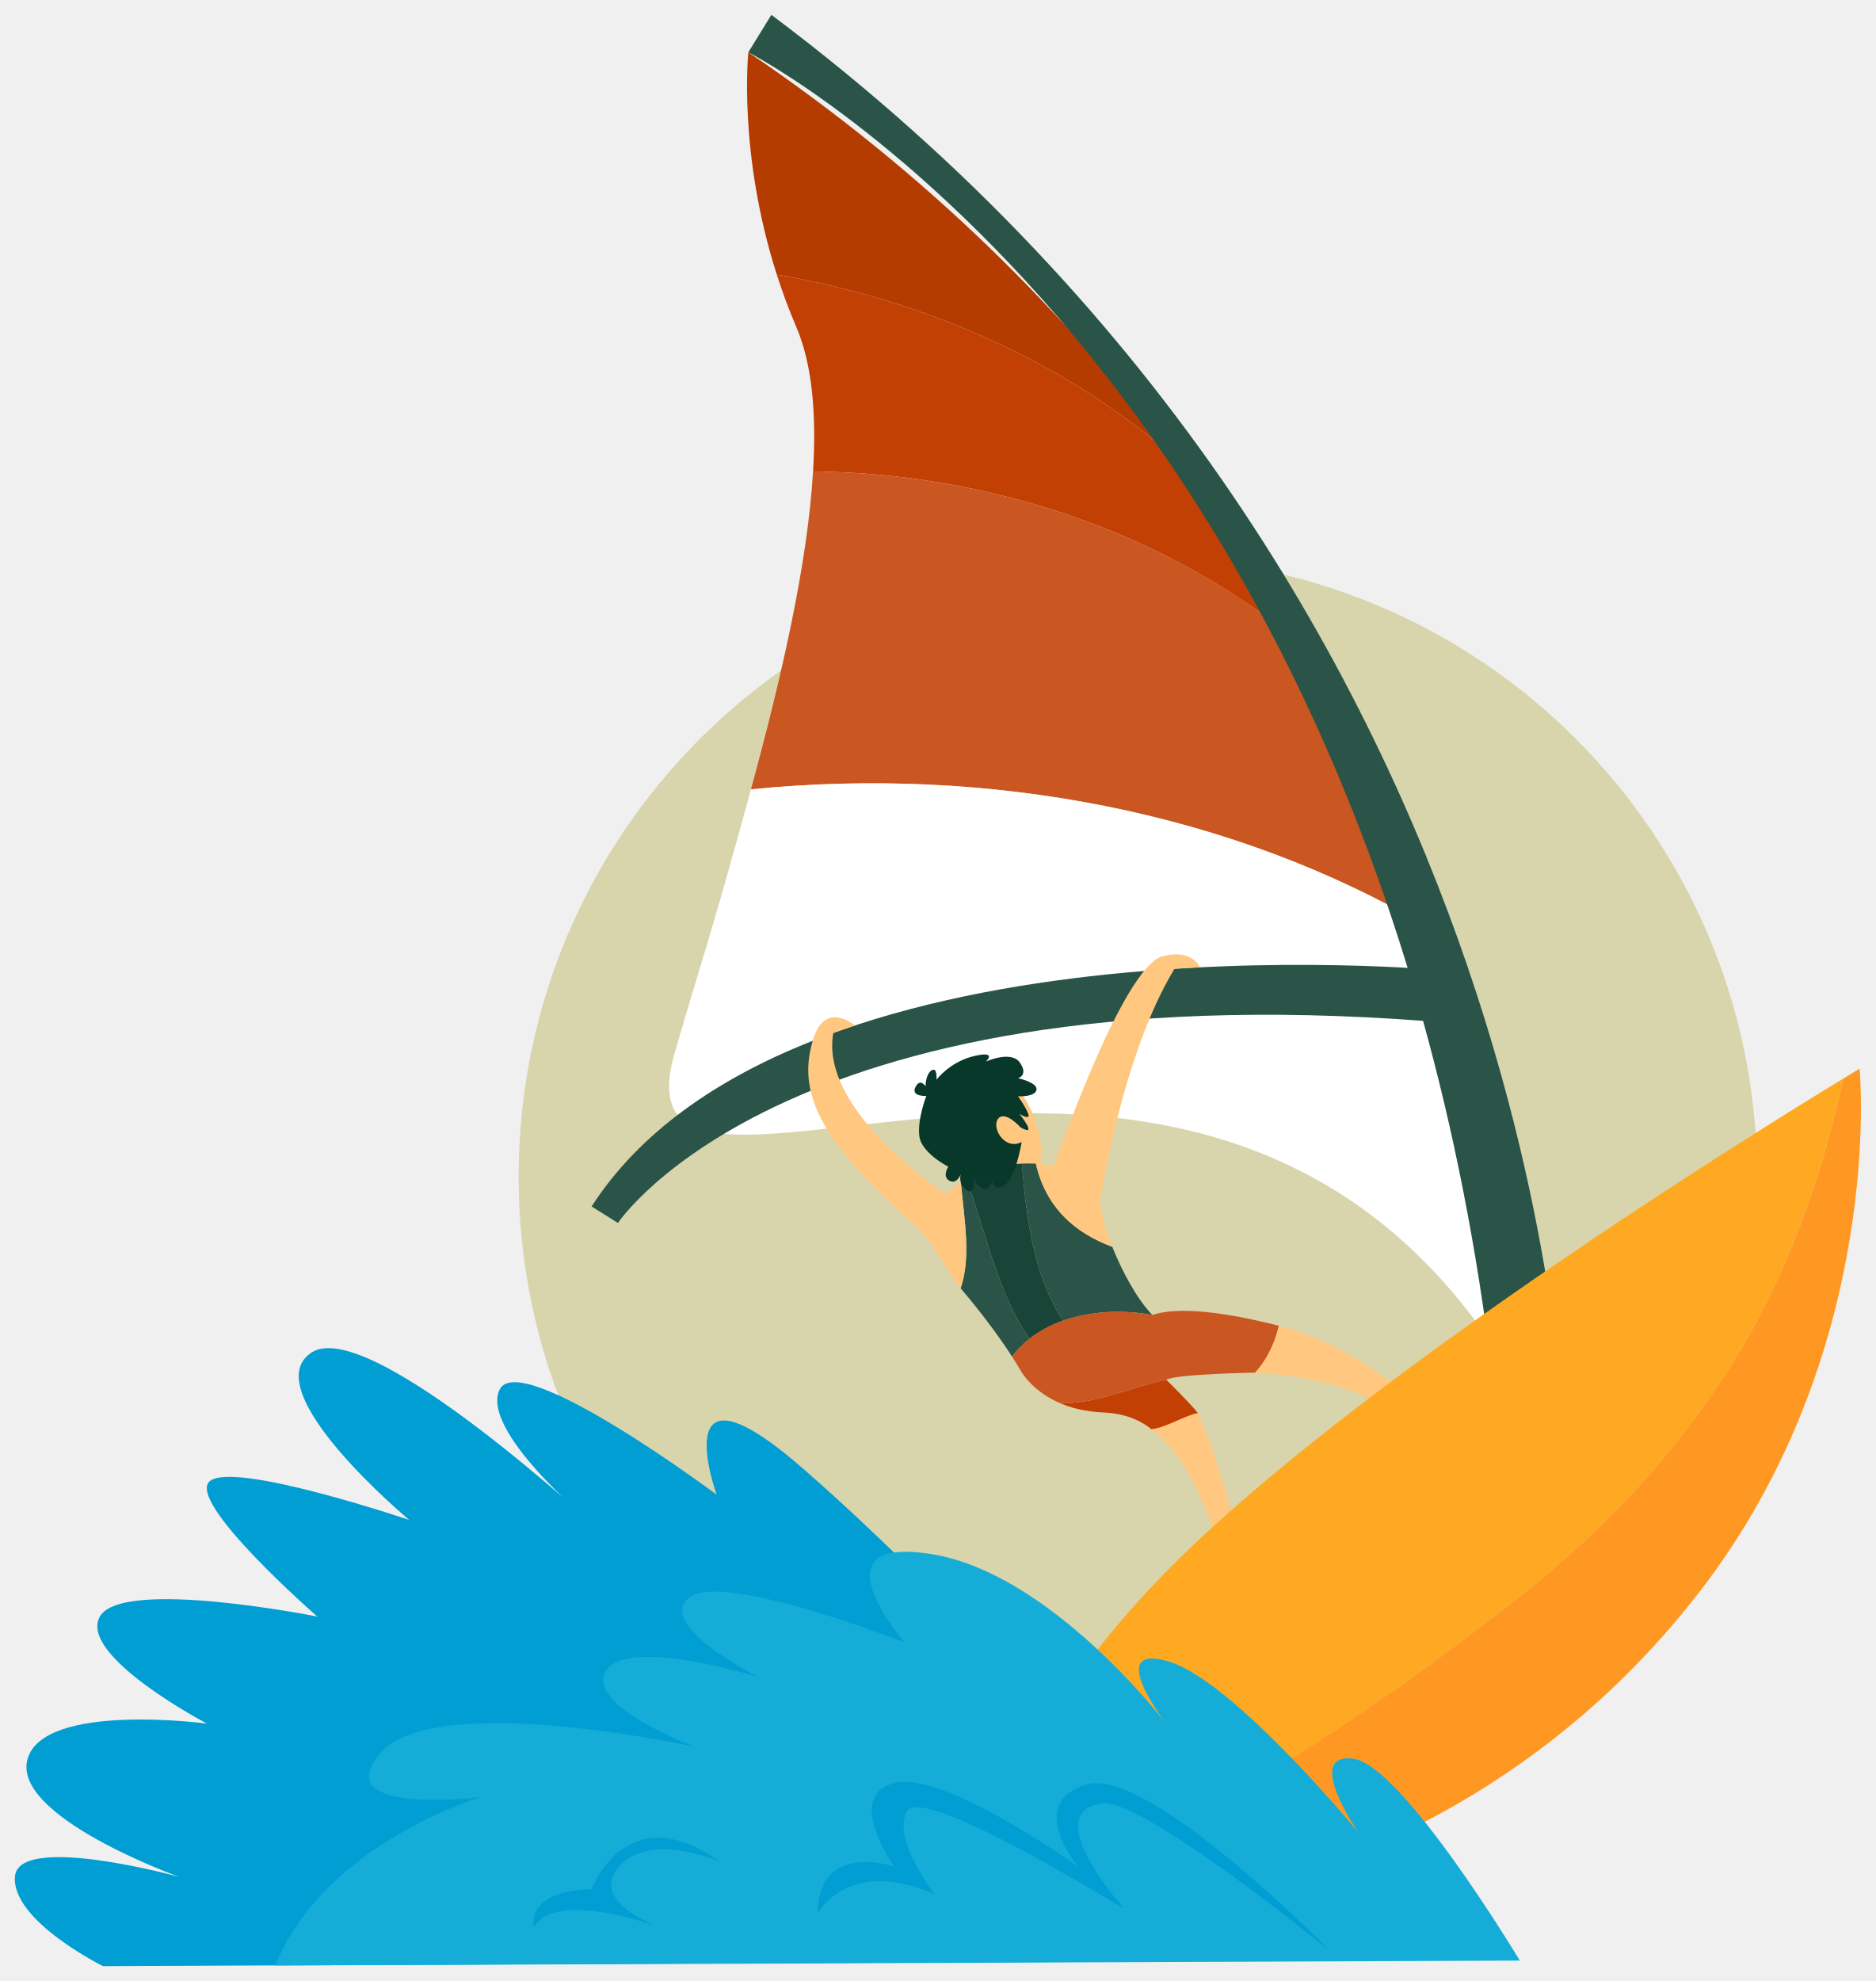
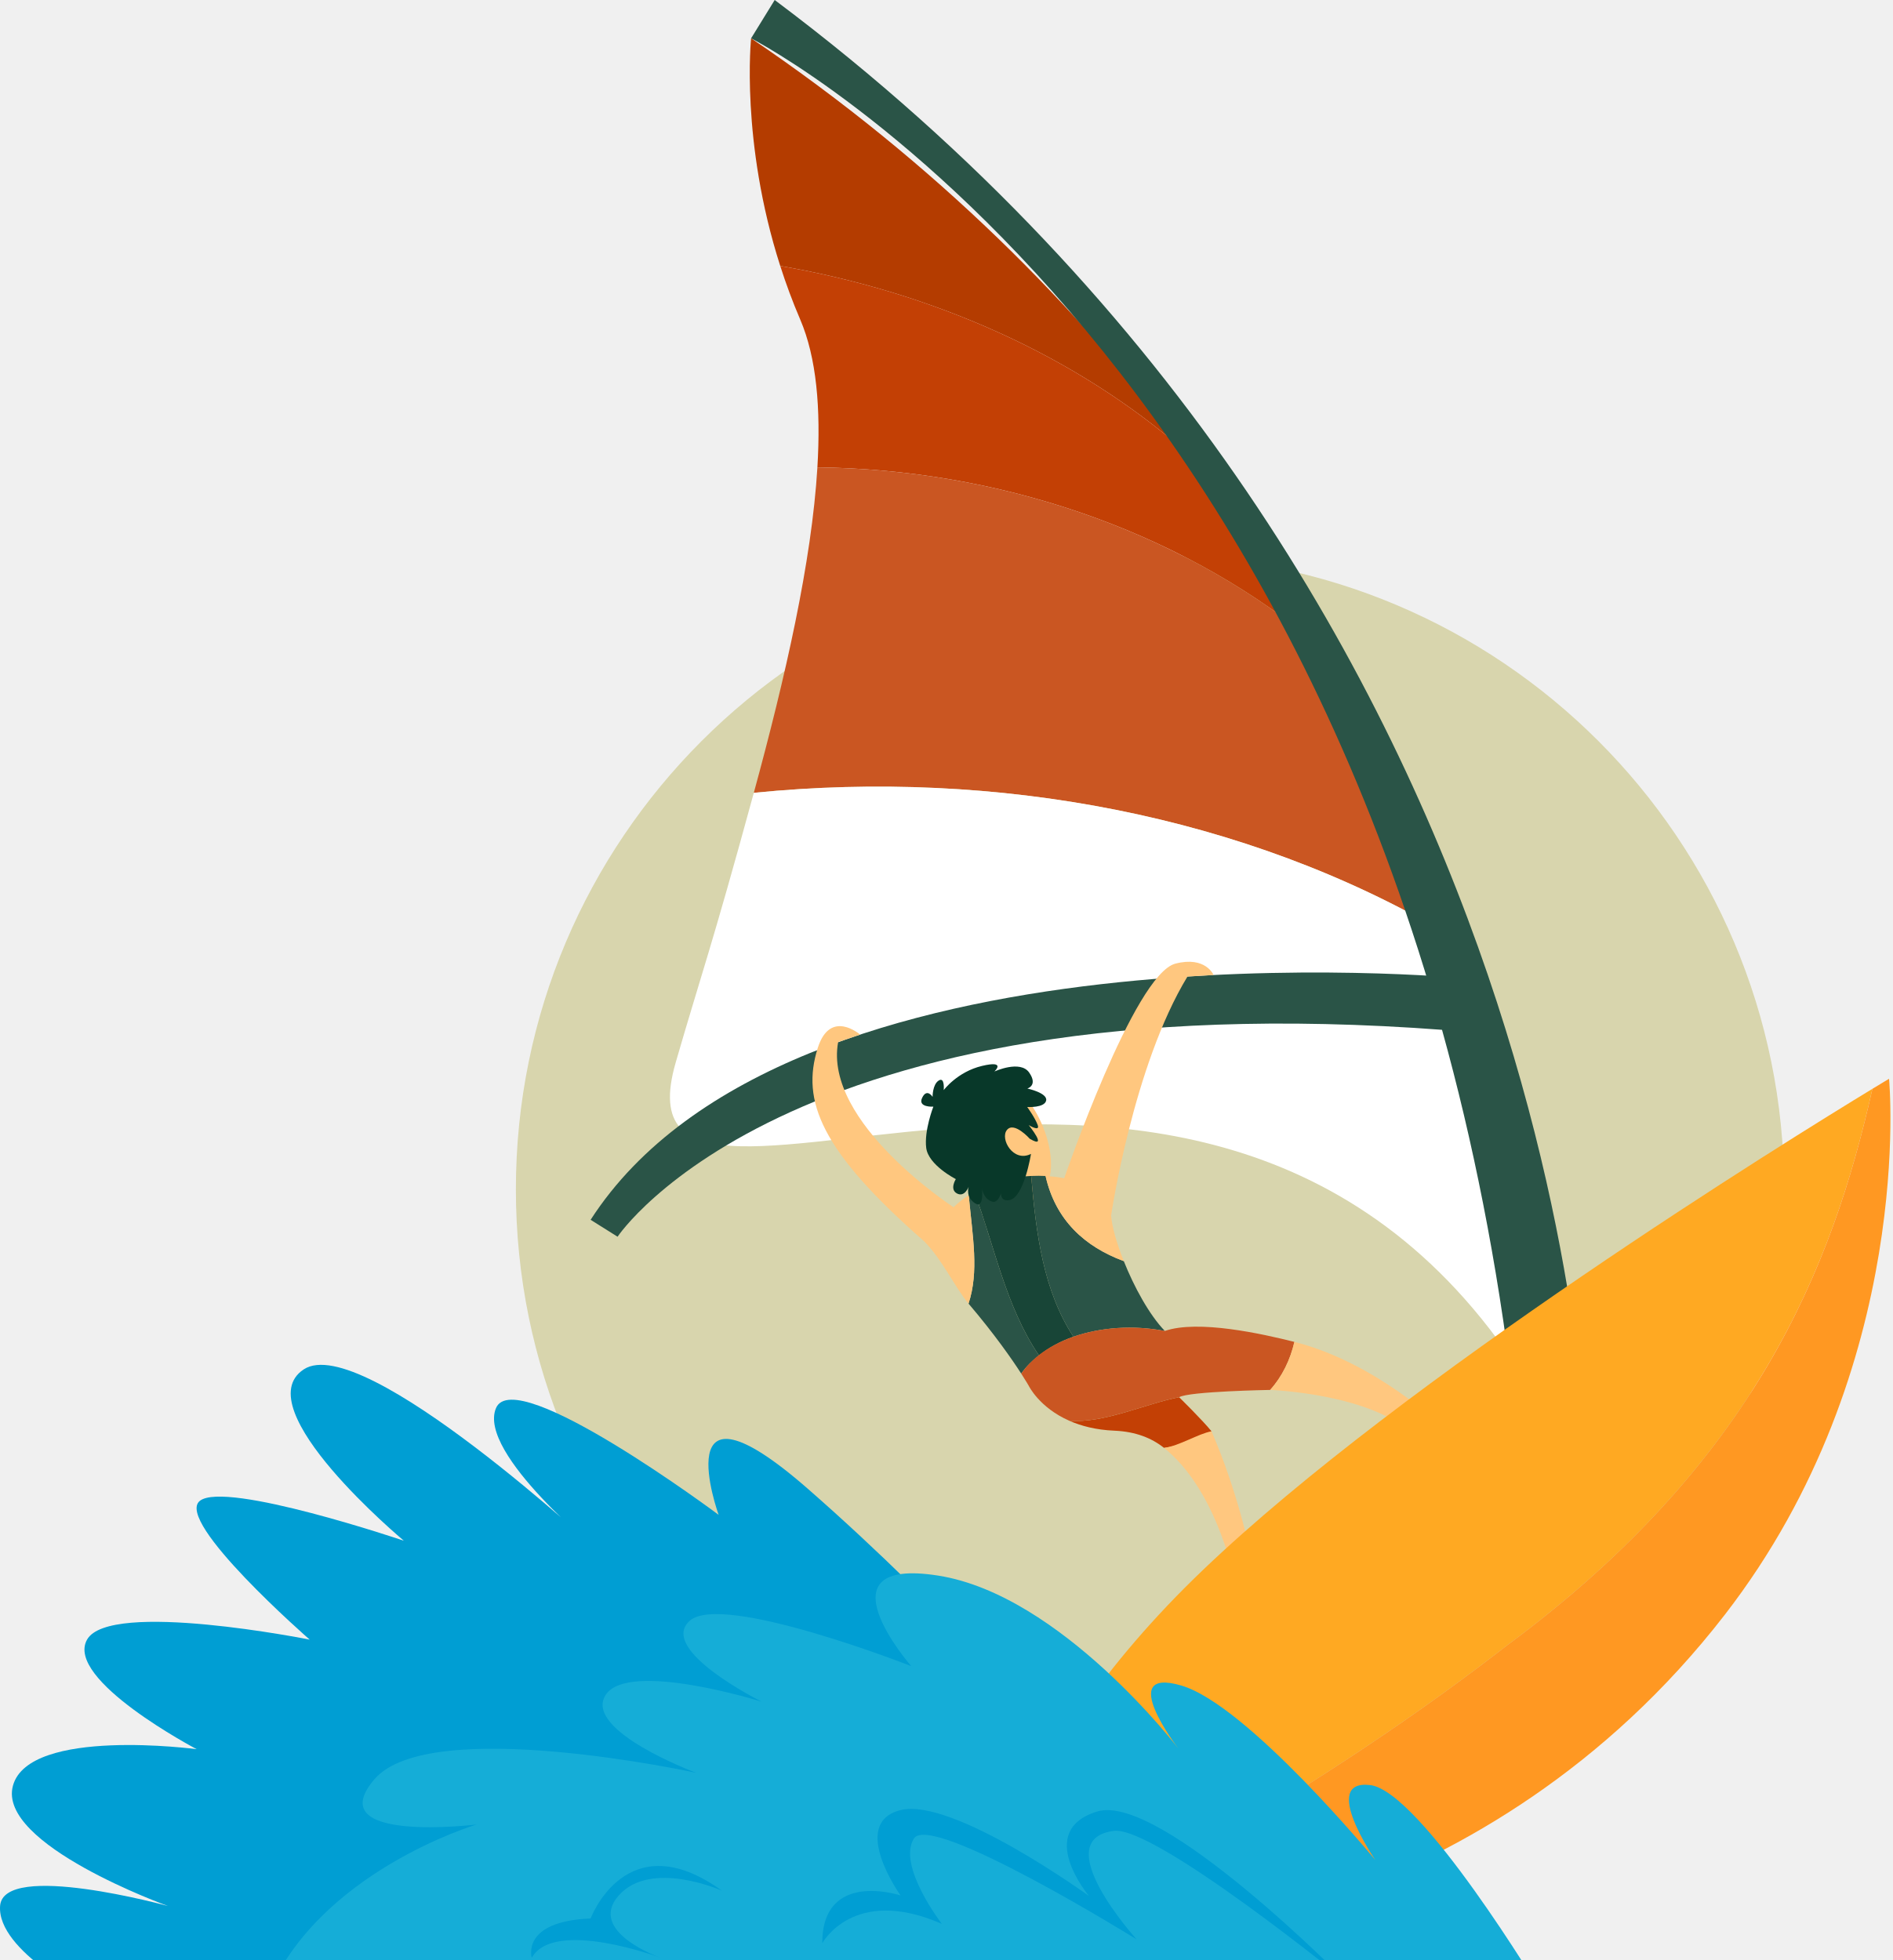
- <svg xmlns="http://www.w3.org/2000/svg" id="svg3983" version="1.1" viewBox="0 0 126.365 133.423" height="133.423mm" width="126.365mm">
-   <defs id="defs3977">
-     <clipPath id="clipPath510" clipPathUnits="userSpaceOnUse">
-       <path id="path508" d="m 495.869,870.331 h 168.254 v -66.62 H 495.869 Z" />
-     </clipPath>
-     <clipPath id="clipPath526" clipPathUnits="userSpaceOnUse">
-       <path id="path524" d="M 544.277,882.402 H 716.912 V 831.466 H 544.277 Z" />
-     </clipPath>
-     <clipPath id="clipPath658" clipPathUnits="userSpaceOnUse">
-       <path id="path656" d="M 647.439,1074.98 H 666.3 v -13.82 h -18.861 z" />
-     </clipPath>
-     <clipPath id="clipPath674" clipPathUnits="userSpaceOnUse">
-       <path id="path672" d="m 652.498,1074.98 h 20.413 v -15.73 h -20.413 z" />
-     </clipPath>
-     <clipPath id="clipPath782" clipPathUnits="userSpaceOnUse">
-       <path id="path780" d="m 1019.13,1093.31 h 63.02 v -53.25 h -63.02 z" />
-     </clipPath>
-     <clipPath id="clipPath806" clipPathUnits="userSpaceOnUse">
-       <path id="path804" d="m 1034.81,1095.74 h 31.14 v -20.01 h -31.14 z" />
-     </clipPath>
-     <clipPath id="clipPath822" clipPathUnits="userSpaceOnUse">
-       <path id="path820" d="m 1014.19,1086.65 h 40.93 v -27.31 h -40.93 z" />
-     </clipPath>
-     <clipPath id="clipPath782-3" clipPathUnits="userSpaceOnUse">
-       <path id="path780-6" d="m 1019.13,1093.31 h 63.02 v -53.25 h -63.02 z" />
-     </clipPath>
-     <clipPath id="clipPath806-7" clipPathUnits="userSpaceOnUse">
-       <path id="path804-5" d="m 1034.81,1095.74 h 31.14 v -20.01 h -31.14 z" />
-     </clipPath>
-     <clipPath id="clipPath822-3" clipPathUnits="userSpaceOnUse">
-       <path id="path820-5" d="m 1014.19,1086.65 h 40.93 v -27.31 h -40.93 z" />
-     </clipPath>
-     <clipPath id="clipPath36" clipPathUnits="userSpaceOnUse">
-       <path id="path34" d="m 1036.74,676.603 h 12.16 v -19.62 h -12.16 z" />
-     </clipPath>
-     <clipPath id="clipPath68" clipPathUnits="userSpaceOnUse">
-       <path id="path66" d="m 1058.37,682.954 h 5.71 v -10.876 h -5.71 z" />
-     </clipPath>
-     <clipPath id="clipPath970" clipPathUnits="userSpaceOnUse">
-       <path id="path968" d="m 307.155,678.894 1.455,-1.326 c 0.121,-0.11 0.308,-0.092 0.398,0.046 v 0 c 0.651,0.96 3.013,4.517 5.189,7.923 v 0 c -2.91,-1.516 -5.392,-3.617 -7.042,-6.643" />
-     </clipPath>
-     <clipPath id="clipPath1538" clipPathUnits="userSpaceOnUse">
-       <path id="path1536" d="m 166.751,184.109 h 10.178 v -2.899 h -10.178 z" />
-     </clipPath>
-     <clipPath id="clipPath1554" clipPathUnits="userSpaceOnUse">
-       <path id="path1552" d="m 155.06,195.769 h 19.883 v -3.058 H 155.06 Z" />
-     </clipPath>
-     <clipPath id="clipPath1574" clipPathUnits="userSpaceOnUse">
-       <path id="path1572" d="m 151.441,198.948 h 12.926 v -2.962 h -12.926 z" />
-     </clipPath>
-     <clipPath id="clipPath1590" clipPathUnits="userSpaceOnUse">
-       <path id="path1588" d="m 150.855,209.869 h 9.468 v -2.886 h -9.468 z" />
-     </clipPath>
-     <clipPath id="clipPath1746" clipPathUnits="userSpaceOnUse">
-       <path id="path1744" d="m 659.779,429.268 c 0,-12.701 10.298,-22.997 22.998,-22.997 v 0 c 12.703,0 22.999,10.296 22.999,22.997 v 0 c 0,12.7 -10.296,22.996 -22.999,22.996 v 0 c -12.7,0 -22.998,-10.296 -22.998,-22.996" />
-     </clipPath>
-     <clipPath id="clipPath1790" clipPathUnits="userSpaceOnUse">
-       <path id="path1788" d="m 672.228,355.368 h 12.136 v -11.203 h -12.136 z" />
-     </clipPath>
-   </defs>
-   <g transform="translate(18.06077,2.398287)" id="layer1">
-     <g id="g9571" transform="matrix(0.3527778,0,0,-0.3527778,-327.4426,172.5874)">
-       <g id="g1860" transform="translate(1212.524,271.3711)">
-         <path d="m 0,0 c 0,-65.309 -52.944,-118.25 -118.25,-118.25 -65.309,0 -118.25,52.941 -118.25,118.25 0,65.306 52.941,118.251 118.25,118.251 C -52.944,118.251 0,65.306 0,0" style="fill:#d8d5ad;fill-opacity:1;fill-rule:nonzero;stroke:none" id="path1862" />
-       </g>
-       <g id="g1864" transform="translate(1101.271,408.6514)">
-         <path d="m 0,0 c -20.465,27.333 -46.973,54.104 -81.381,77.393 0,0 -2.017,-19.204 5.432,-42.452 C -47.572,30.046 -20.735,18.24 0,0" style="fill:#b43c00;fill-opacity:1;fill-rule:nonzero;stroke:none" id="path1866" />
-       </g>
-       <g id="g1868" transform="translate(1123.899,374.3545)">
-         <path d="m 0,0 c -6.566,11.39 -14.078,22.89 -22.629,34.297 -20.735,18.24 -47.572,30.046 -75.949,34.941 1.047,-3.269 2.277,-6.62 3.731,-10.005 3.036,-7.079 3.859,-16.576 3.199,-27.566 C -58.195,31.316 -25.003,20.162 0,0" style="fill:#c34005;fill-opacity:1;fill-rule:nonzero;stroke:none" id="path1870" />
-       </g>
-       <g id="g1872" transform="translate(1123.899,374.3545)">
-         <path d="m 0,0 c -25.003,20.162 -58.195,31.316 -91.648,31.667 -1.062,-17.603 -5.96,-39.063 -11.858,-60.697 45.149,4.515 91.777,-4.176 129.371,-26.363 C 19.445,-37.929 11.026,-19.132 0,0" style="fill:#ca5622;fill-opacity:1;fill-rule:nonzero;stroke:none" id="path1874" />
-       </g>
-       <g id="g1876" transform="translate(1149.765,318.9619)">
-         <path d="m 0,0 c -37.594,22.187 -84.223,30.878 -129.371,26.362 -7.892,-28.954 -9.957,-34.355 -14.574,-50.326 -13.692,-47.386 108.42,39.055 164.511,-69.833 0,0 -1.069,40.72 -20.566,93.797" style="fill:#ffffff;fill-opacity:1;fill-rule:nonzero;stroke:none" id="path1878" />
-       </g>
-       <g id="g1880" transform="translate(1175.94,215.2197)">
-         <path d="m 0,0 c 0,0 0.748,163.793 -151.651,277.968 l -4.4,-7.144 c 0,0 126.932,-64.974 144.017,-271.878 z" style="fill:#2a5447;fill-opacity:1;fill-rule:nonzero;stroke:none" id="path1882" />
-       </g>
-       <g id="g1884" transform="translate(1152.673,310.7539)">
-         <path d="m 0,0 c 0,0 -125.874,12.031 -162.712,-45.064 l 5.027,-3.154 c 0,0 32.679,49.386 160.168,38.065 z" style="fill:#2a5447;fill-opacity:1;fill-rule:nonzero;stroke:none" id="path1886" />
-       </g>
-       <g id="g1888" transform="translate(1056.123,289.4258)">
-         <path d="m 0,0 c -0.836,-1.044 -4.206,-6.947 0.625,-13.585 4.831,-6.638 12.964,-10.507 17.489,-5.021 4.528,5.477 -1.42,19.828 -8.382,21.221 C 2.775,4.013 0,0 0,0" style="fill:#ffc77f;fill-opacity:1;fill-rule:nonzero;stroke:none" id="path1890" />
-       </g>
-       <g id="g1892" transform="translate(1089.386,257.9844)">
-         <path d="m 0,0 c -7.237,2.675 -12.719,7.607 -14.587,15.877 -0.792,0.043 -1.706,0.048 -2.681,0.006 0.913,-10.818 2.278,-21.415 7.881,-29.984 5.069,1.764 11.135,2.198 17.043,1.079 C 4.725,-9.983 1.906,-4.773 0,0" style="fill:#2a5447;fill-opacity:1;fill-rule:nonzero;stroke:none" id="path1894" />
-       </g>
-       <g id="g1896" transform="translate(1060.468,270.2959)">
-         <path d="m 0,0 c 0.744,-7.936 1.942,-14.237 -0.032,-20.235 4.896,-5.755 8.153,-10.453 9.828,-13.058 0.881,1.284 2.029,2.395 3.308,3.399 C 6.883,-20.803 4.72,-9.136 1.026,0.618 0.685,0.418 0.34,0.222 0,0" style="fill:#2a5447;fill-opacity:1;fill-rule:nonzero;stroke:none" id="path1898" />
-       </g>
-       <g id="g1900" transform="translate(1072.118,273.8672)">
-         <path d="m 0,0 c -3.123,-0.128 -6.993,-0.838 -10.624,-2.953 3.693,-9.754 5.856,-21.421 12.078,-30.512 1.836,1.447 3.992,2.635 6.427,3.482 C 2.277,-21.415 0.912,-10.817 0,0" style="fill:#184537;fill-opacity:1;fill-rule:nonzero;stroke:none" id="path1902" />
-       </g>
-       <g id="g1904" transform="translate(1060.468,270.2959)">
-         <path d="m 0,0 c -0.97,-0.649 -1.925,-1.372 -2.824,-2.261 0,0 -24.289,15.782 -21.525,30.803 l 4.1,1.393 c 0,0 -5.558,4.848 -7.891,-2.466 -3.153,-9.886 0.565,-19.208 19.829,-36.086 3.342,-3.33 5.808,-8.708 8.279,-11.618 C 1.942,-14.237 0.744,-7.936 0,0" style="fill:#ffc77f;fill-opacity:1;fill-rule:nonzero;stroke:none" id="path1906" />
-       </g>
-       <g id="g1908" transform="translate(1101.261,311.0537)">
-         <path d="m 0,0 4.876,0.287 c 0,0 -1.493,3.59 -7.13,2.126 -7.682,-1.993 -20.731,-40.026 -20.731,-40.026 0,0 -1.369,0.305 -3.477,0.421 1.868,-8.27 7.35,-13.203 14.587,-15.877 -1.337,3.362 -2.225,6.505 -2.36,8.508 0,0 4.103,27.91 14.235,44.561" style="fill:#ffc77f;fill-opacity:1;fill-rule:nonzero;stroke:none" id="path1910" />
-       </g>
-       <g id="g1912" transform="translate(1099.71,232.6006)">
-         <path d="m 0,0 c 0,0 -0.345,-0.214 0,0 -6.104,-1.157 -14.091,-4.932 -20.494,-4.383 2.207,-0.971 4.964,-1.714 8.412,-1.856 3.971,-0.167 6.979,-1.382 9.268,-3.212 2.876,0.378 6.236,1.524 8.851,3.094 C 4.362,-4.274 0,0 0,0" style="fill:#c34005;fill-opacity:1;fill-rule:nonzero;stroke:none" id="path1914" />
-       </g>
-       <g id="g1916" transform="translate(1105.747,226.2432)">
-         <path d="M 0,0 C -2.527,-0.456 -5.975,-2.716 -8.852,-3.094 0.666,-10.712 3.887,-26.137 3.887,-26.137 l 3.302,3.661 c 0,0 -2.265,11.163 -7.189,22.476" style="fill:#ffc77f;fill-opacity:1;fill-rule:nonzero;stroke:none" id="path1918" />
-       </g>
-       <g id="g1920" transform="translate(1116.682,233.9629)">
-         <path d="m 0,0 c 2.259,2.514 3.753,5.623 4.521,8.957 -5.922,1.491 -17.915,4.186 -24.161,2.042 0,0 1.91,-1.978 0,0 -10.716,2.022 -21.984,-1.007 -26.778,-7.959 0.919,-1.429 1.389,-2.249 1.389,-2.249 0,0 1.94,-4.058 7.563,-6.536 6.404,-0.549 14.391,3.225 20.494,4.383 C -15.197,-0.261 0,0 0,0" style="fill:#ca5622;fill-opacity:1;fill-rule:nonzero;stroke:none" id="path1922" />
-       </g>
-       <g id="g1924" transform="translate(1121.203,242.9199)">
-         <path d="m 0,0 c -0.769,-3.334 -2.263,-6.443 -4.521,-8.957 0,0 19.665,-0.728 27.038,-8.798 l 4.962,2.044 C 27.479,-15.711 15.176,-3.829 0,0" style="fill:#ffc77f;fill-opacity:1;fill-rule:nonzero;stroke:none" id="path1926" />
-       </g>
-       <g id="g1928" transform="translate(1228.989,290.1172)">
-         <path d="m 0,0 c -15.697,-9.546 -87.228,-53.777 -124.835,-89.729 -37.682,-36.033 -41.978,-67.806 -42.472,-74.419 36.157,17.748 70.079,37.729 99.272,60.428 C -21.973,-69.661 -7.488,-33.425 0,0" style="fill:#ffa922;fill-opacity:1;fill-rule:nonzero;stroke:none" id="path1930" />
-       </g>
-       <g id="g1932" transform="translate(1228.989,290.1172)">
-         <path d="m 0,0 c -7.488,-33.425 -21.973,-69.661 -68.035,-103.72 -29.193,-22.699 -63.115,-42.68 -99.272,-60.428 -0.06,-0.823 -0.068,-1.277 -0.068,-1.277 l 31.177,6.428 c 0,0 63.962,3.126 108.679,60.921 C 8.267,-51.814 3.104,1.879 3.104,1.879 3.104,1.879 2.002,1.219 0,0" style="fill:#ff9822;fill-opacity:1;fill-rule:nonzero;stroke:none" id="path1934" />
-       </g>
-       <g id="g1936" transform="translate(1071.855,280.8018)">
-         <path d="m 0,0 c 0,0 -2.915,3.29 -4.256,1.646 -1.344,-1.649 1.17,-6.137 4.481,-4.467 0,0 -1.287,-8.175 -4.038,-8.623 -2.751,-0.443 -1.018,3.669 -1.018,3.669 0,0 -0.481,-4.427 -2.164,-3.951 -1.682,0.487 -1.92,2.49 -1.92,2.49 0,0 0.469,-3.953 -1.323,-2.773 -1.792,1.184 -1.16,3.055 -1.16,3.055 0,0 -0.739,-2.012 -2.175,-1.246 -1.437,0.763 -0.215,2.68 -0.215,2.68 0,0 -5.116,2.591 -5.524,5.823 -0.407,3.232 1.331,7.688 1.331,7.688 0,0 -2.979,-0.19 -2.085,1.659 0.889,1.851 1.941,0.171 1.941,0.171 0,0 -0.024,2.309 1.146,3.043 1.173,0.738 0.931,-1.788 0.931,-1.788 0,0 2.524,3.417 7.151,4.515 4.627,1.101 2.294,-1.047 2.294,-1.047 0,0 4.829,2.217 6.497,-0.202 1.668,-2.412 -0.348,-2.97 -0.348,-2.97 0,0 3.789,-0.813 3.51,-2.229 -0.275,-1.412 -3.53,-1.219 -3.53,-1.219 0,0 1.467,-2.016 1.952,-3.361 C 1.964,1.217 -0.203,2.557 -0.203,2.557 -0.203,2.557 3.55,-2.077 0,0" style="fill:#083829;fill-opacity:1;fill-rule:nonzero;stroke:none" id="path1938" />
-       </g>
-       <g id="g1940" transform="translate(1078.704,166.9609)">
-         <path d="m 0,0 c 0,0 -21.316,25.022 -48.199,48.533 -26.891,23.511 -16.672,-4.828 -16.672,-4.828 0,0 -37.974,28.339 -41.518,19.902 -3.548,-8.443 19.691,-27.135 19.691,-27.135 0,0 -44.573,41.597 -55.539,34.362 -10.966,-7.227 18.665,-31.956 18.665,-31.956 0,0 -33.239,11.252 -38.042,7.434 -4.802,-3.811 20.484,-25.881 20.484,-25.881 0,0 -37.314,7.472 -41.518,0 C -186.853,12.95 -162.209,0 -162.209,0 c 0,0 -31.256,4.163 -34.259,-6.812 -3.004,-10.982 28.895,-22.432 28.895,-22.432 0,0 -30.694,8.437 -31.293,0 -0.606,-8.445 16.823,-17.066 16.823,-17.066 l 203.438,0.894 z" style="fill:#009ed3;fill-opacity:1;fill-rule:nonzero;stroke:none" id="path1942" />
-       </g>
-       <g id="g1944" transform="translate(1136.306,146.2754)">
-         <path d="m 0,0 c 0,0 -23.837,28.938 -36.196,32.558 -12.37,3.616 -0.545,-11.75 -0.545,-11.75 0,0 -21.861,28.631 -44.776,32.247 -22.931,3.62 -5.042,-16.881 -5.042,-16.881 0,0 -35.316,13.871 -41.323,8.445 -6.005,-5.427 13.443,-15.075 13.443,-15.075 0,0 -24.997,7.832 -29.13,1.211 -4.146,-6.637 16.889,-14.476 16.889,-14.476 0,0 -49.674,10.853 -59.98,-1.203 -10.324,-12.062 19.068,-8.437 19.068,-8.437 0,0 -29.717,-8.805 -39.164,-32.141 l 237.661,0.938 c 0,0 -22.484,37.471 -31.905,38.56 C -10.403,15.076 0,0 0,0" style="fill:#15add7;fill-opacity:1;fill-rule:nonzero;stroke:none" id="path1946" />
-       </g>
-       <g id="g1948" transform="translate(1130.987,123.5391)">
-         <path d="m 0,0 c 0,0 -34.776,35.416 -46.559,31.798 -11.775,-3.617 -1.517,-15.768 -1.517,-15.768 0,0 -25.455,18.464 -35.147,16.031 -9.673,-2.422 0,-15.925 0,-15.925 0,0 -14.609,4.891 -14.609,-8.91 0,0 5.822,10.841 22.3,3.617 0,0 -8.365,10.842 -5.214,15.907 3.134,5.048 41.535,-18.796 41.535,-18.796 0,0 -16.803,18.56 -4.275,20.227 C -35.865,29.216 0,0 0,0" style="fill:#009ed3;fill-opacity:1;fill-rule:nonzero;stroke:none" id="path1950" />
-       </g>
-       <g id="g1952" transform="translate(1014.431,140.5791)">
-         <path d="m 0,0 c 0,0 -13.213,5.899 -19.228,-0.904 -6.006,-6.786 7.814,-11.615 7.814,-11.615 0,0 -19.834,7.418 -24.031,0 0,0 -2.087,6.803 10.975,7.324 0,0 6.691,17.995 24.47,5.195" style="fill:#009ed3;fill-opacity:1;fill-rule:nonzero;stroke:none" id="path1954" />
-       </g>
-     </g>
-   </g>
+ <svg xmlns="http://www.w3.org/2000/svg" width="669" height="693" viewBox="0 0 669 693" fill="none">
+   <path d="M630.668 420.518C630.668 544.33 530.308 644.695 406.514 644.695C282.714 644.695 182.36 544.33 182.36 420.518C182.36 296.711 282.714 196.339 406.514 196.339C530.308 196.339 630.668 296.711 630.668 420.518Z" fill="#D8D5AD" />
+   <path d="M419.776 160.263C380.982 108.446 330.734 57.693 265.51 13.542C265.51 13.542 261.687 49.949 275.807 94.022C329.598 103.302 380.471 125.684 419.776 160.263Z" fill="#B43C00" />
+   <path d="M462.671 225.283C450.224 203.69 435.985 181.888 419.775 160.263C380.47 125.684 329.598 103.302 275.807 94.022C277.791 100.22 280.123 106.572 282.879 112.99C288.634 126.41 290.194 144.414 288.943 165.249C352.357 165.914 415.275 187.06 462.671 225.283Z" fill="#C34005" />
+   <path d="M462.671 225.283C415.276 187.06 352.357 165.915 288.944 165.249C286.931 198.621 277.646 239.304 266.466 280.318C352.05 271.758 440.438 288.235 511.701 330.297C499.531 297.189 483.572 261.553 462.671 225.283Z" fill="#CA5622" />
+   <path d="M511.701 330.296C440.438 288.234 352.048 271.757 266.466 280.319C251.505 335.21 247.591 345.449 238.839 375.726C212.885 465.56 444.36 301.686 550.685 508.115C550.685 508.115 548.659 430.919 511.701 330.296" fill="white" />
+   <path d="M561.32 526.969C561.32 526.969 562.737 216.452 273.851 9.4972e-05L265.51 13.544C265.51 13.544 506.122 136.721 538.508 528.968L561.32 526.969Z" fill="#2A5447" />
+   <path d="M517.213 345.856C517.213 345.856 278.607 323.048 208.777 431.288L218.306 437.268C218.306 437.268 280.253 343.642 521.92 365.104L517.213 345.856Z" fill="#2A5447" />
+   <path d="M334.195 386.29C332.61 388.269 326.222 399.46 335.379 412.044C344.537 424.629 359.954 431.963 368.531 421.563C377.115 411.18 365.84 383.973 352.642 381.333C339.455 378.682 334.195 386.29 334.195 386.29Z" fill="#FFC77F" />
+   <path d="M397.247 445.896C383.528 440.825 373.137 431.475 369.596 415.797C368.094 415.715 366.362 415.706 364.514 415.786C366.244 436.294 368.832 456.384 379.453 472.629C389.062 469.285 400.56 468.462 411.759 470.583C406.203 464.822 400.86 454.945 397.247 445.896Z" fill="#2A5447" />
+   <path d="M342.43 422.556C343.84 437.601 346.111 449.547 342.369 460.918C351.65 471.828 357.824 480.735 360.999 485.673C362.669 483.239 364.845 481.133 367.27 479.229C355.477 461.995 351.377 439.876 344.375 421.385C343.729 421.764 343.075 422.136 342.43 422.556Z" fill="#2A5447" />
+   <path d="M364.515 415.786C358.595 416.029 351.259 417.375 344.376 421.384C351.376 439.876 355.476 461.994 367.271 479.229C370.751 476.485 374.838 474.233 379.454 472.627C368.831 456.384 366.243 436.293 364.515 415.786Z" fill="#184537" />
+   <path d="M342.43 422.557C340.591 423.787 338.781 425.158 337.077 426.843C337.077 426.843 291.035 396.923 296.274 368.447L304.046 365.806C304.046 365.806 293.51 356.615 289.088 370.481C283.111 389.223 290.159 406.895 326.676 438.893C333.011 445.206 337.685 455.401 342.369 460.918C346.111 449.547 343.84 437.602 342.43 422.557Z" fill="#FFC77F" />
+   <path d="M419.757 345.288L429 344.744C429 344.744 426.17 337.938 415.484 340.714C400.922 344.492 376.187 416.595 376.187 416.595C376.187 416.595 373.591 416.016 369.596 415.796C373.137 431.475 383.528 440.827 397.247 445.896C394.712 439.522 393.029 433.564 392.773 429.767C392.773 429.767 400.551 376.855 419.757 345.288" fill="#FFC77F" />
+   <path d="M416.817 494.019C416.817 494.019 416.163 494.425 416.817 494.019C405.247 496.212 390.107 503.369 377.969 502.328C382.153 504.169 387.379 505.578 393.915 505.847C401.442 506.163 407.144 508.467 411.483 511.936C416.935 511.219 423.304 509.047 428.261 506.07C425.086 502.122 416.817 494.019 416.817 494.019Z" fill="#C34005" />
+   <path d="M428.261 506.071C423.471 506.936 416.935 511.22 411.482 511.937C429.524 526.379 435.63 555.621 435.63 555.621L441.889 548.681C441.889 548.681 437.595 527.518 428.261 506.071Z" fill="#FFC77F" />
+   <path d="M448.989 491.436C453.271 486.67 456.103 480.776 457.559 474.456C446.333 471.629 423.599 466.52 411.759 470.584C411.759 470.584 415.38 474.334 411.759 470.584C391.446 466.751 370.087 472.494 360.999 485.673C362.741 488.382 363.632 489.937 363.632 489.937C363.632 489.937 367.309 497.63 377.968 502.328C390.108 503.368 405.248 496.214 416.817 494.018C420.181 491.931 448.989 491.436 448.989 491.436Z" fill="#CA5622" />
+   <path d="M457.56 474.455C456.102 480.776 453.27 486.67 448.99 491.436C448.99 491.436 486.267 492.816 500.243 508.115L509.649 504.24C509.649 504.24 486.328 481.714 457.56 474.455Z" fill="#FFC77F" />
+   <path d="M661.878 384.979C632.123 403.077 496.529 486.929 425.242 555.087C353.812 623.398 345.668 683.633 344.732 696.17C413.271 662.523 477.573 624.644 532.912 581.611C620.226 517.042 647.684 448.346 661.878 384.979Z" fill="#FFA922" />
+   <path d="M661.879 384.979C647.684 448.346 620.227 517.042 532.912 581.611C477.574 624.644 413.271 662.523 344.732 696.17C344.619 697.73 344.603 698.591 344.603 698.591L403.702 686.405C403.702 686.405 524.948 680.478 609.714 570.911C677.55 483.208 667.763 381.417 667.763 381.417C667.763 381.417 665.674 382.668 661.879 384.979Z" fill="#FF9822" />
+   <path d="M364.017 402.639C364.017 402.639 358.491 396.402 355.949 399.519C353.401 402.645 358.167 411.153 364.443 407.987C364.443 407.987 362.003 423.486 356.789 424.335C351.574 425.175 354.859 417.379 354.859 417.379C354.859 417.379 353.947 425.772 350.757 424.869C347.569 423.946 347.117 420.149 347.117 420.149C347.117 420.149 348.006 427.643 344.609 425.406C341.213 423.161 342.411 419.614 342.411 419.614C342.411 419.614 341.01 423.429 338.288 421.976C335.564 420.53 337.88 416.896 337.88 416.896C337.88 416.896 328.182 411.984 327.409 405.857C326.637 399.729 329.932 391.282 329.932 391.282C329.932 391.282 324.285 391.642 325.98 388.137C327.665 384.627 329.659 387.812 329.659 387.812C329.659 387.812 329.613 383.435 331.831 382.043C334.055 380.644 333.596 385.433 333.596 385.433C333.596 385.433 338.381 378.955 347.151 376.874C355.922 374.786 351.5 378.859 351.5 378.859C351.5 378.859 360.654 374.656 363.816 379.242C366.978 383.814 363.156 384.872 363.156 384.872C363.156 384.872 370.338 386.413 369.81 389.098C369.288 391.775 363.118 391.409 363.118 391.409C363.118 391.409 365.899 395.231 366.818 397.78C367.74 400.332 363.632 397.792 363.632 397.792C363.632 397.792 370.746 406.577 364.017 402.639Z" fill="#083829" />
+   <path d="M376.999 618.458C376.999 618.458 336.592 571.022 285.633 526.45C234.658 481.878 254.03 535.602 254.03 535.602C254.03 535.602 182.046 481.878 175.328 497.872C168.603 513.879 212.654 549.315 212.654 549.315C212.654 549.315 128.162 470.455 107.375 484.172C86.588 497.872 142.756 544.753 142.756 544.753C142.756 544.753 79.749 523.422 70.644 530.66C61.541 537.885 109.473 579.725 109.473 579.725C109.473 579.725 38.741 565.56 30.772 579.725C22.801 593.908 69.516 618.458 69.516 618.458C69.516 618.458 10.267 610.566 4.575 631.372C-1.119 652.192 59.348 673.899 59.348 673.899C59.348 673.899 1.165 657.904 0.029 673.899C-1.119 689.909 31.919 706.252 31.919 706.252L417.555 704.557L376.999 618.458Z" fill="#009ED3" />
+   <path d="M486.188 657.673C486.188 657.673 441.003 602.813 417.575 595.95C394.127 589.095 416.542 618.226 416.542 618.226C416.542 618.226 375.102 563.947 331.665 557.092C288.197 550.229 322.107 589.095 322.107 589.095C322.107 589.095 255.162 562.799 243.776 573.085C232.393 583.374 269.258 601.664 269.258 601.664C269.258 601.664 221.874 586.816 214.039 599.368C206.18 611.951 246.054 626.812 246.054 626.812C246.054 626.812 151.892 606.237 132.356 629.092C112.786 651.96 168.501 645.087 168.501 645.087C168.501 645.087 112.17 661.78 94.262 706.02L544.771 704.242C544.771 704.242 502.151 633.204 484.292 631.14C466.468 629.092 486.188 657.673 486.188 657.673Z" fill="#15ADD7" />
+   <path d="M476.107 700.777C476.107 700.777 410.186 633.635 387.85 640.494C365.529 647.351 384.974 670.387 384.974 670.387C384.974 670.387 336.722 635.383 318.35 639.996C300.014 644.587 318.35 670.186 318.35 670.186C318.35 670.186 290.657 660.914 290.657 687.078C290.657 687.078 301.693 666.525 332.929 680.221C332.929 680.221 317.072 659.666 323.045 650.064C328.986 640.494 401.779 685.697 401.779 685.697C401.779 685.697 369.927 650.512 393.675 647.351C408.121 645.389 476.107 700.777 476.107 700.777Z" fill="#009ED3" />
+   <path d="M255.163 668.472C255.163 668.472 230.116 657.289 218.714 670.186C207.329 683.051 233.527 692.206 233.527 692.206C233.527 692.206 195.929 678.143 187.974 692.206C187.974 692.206 184.017 679.309 208.778 678.321C208.778 678.321 221.461 644.206 255.163 668.472Z" fill="#009ED3" />
</svg>
